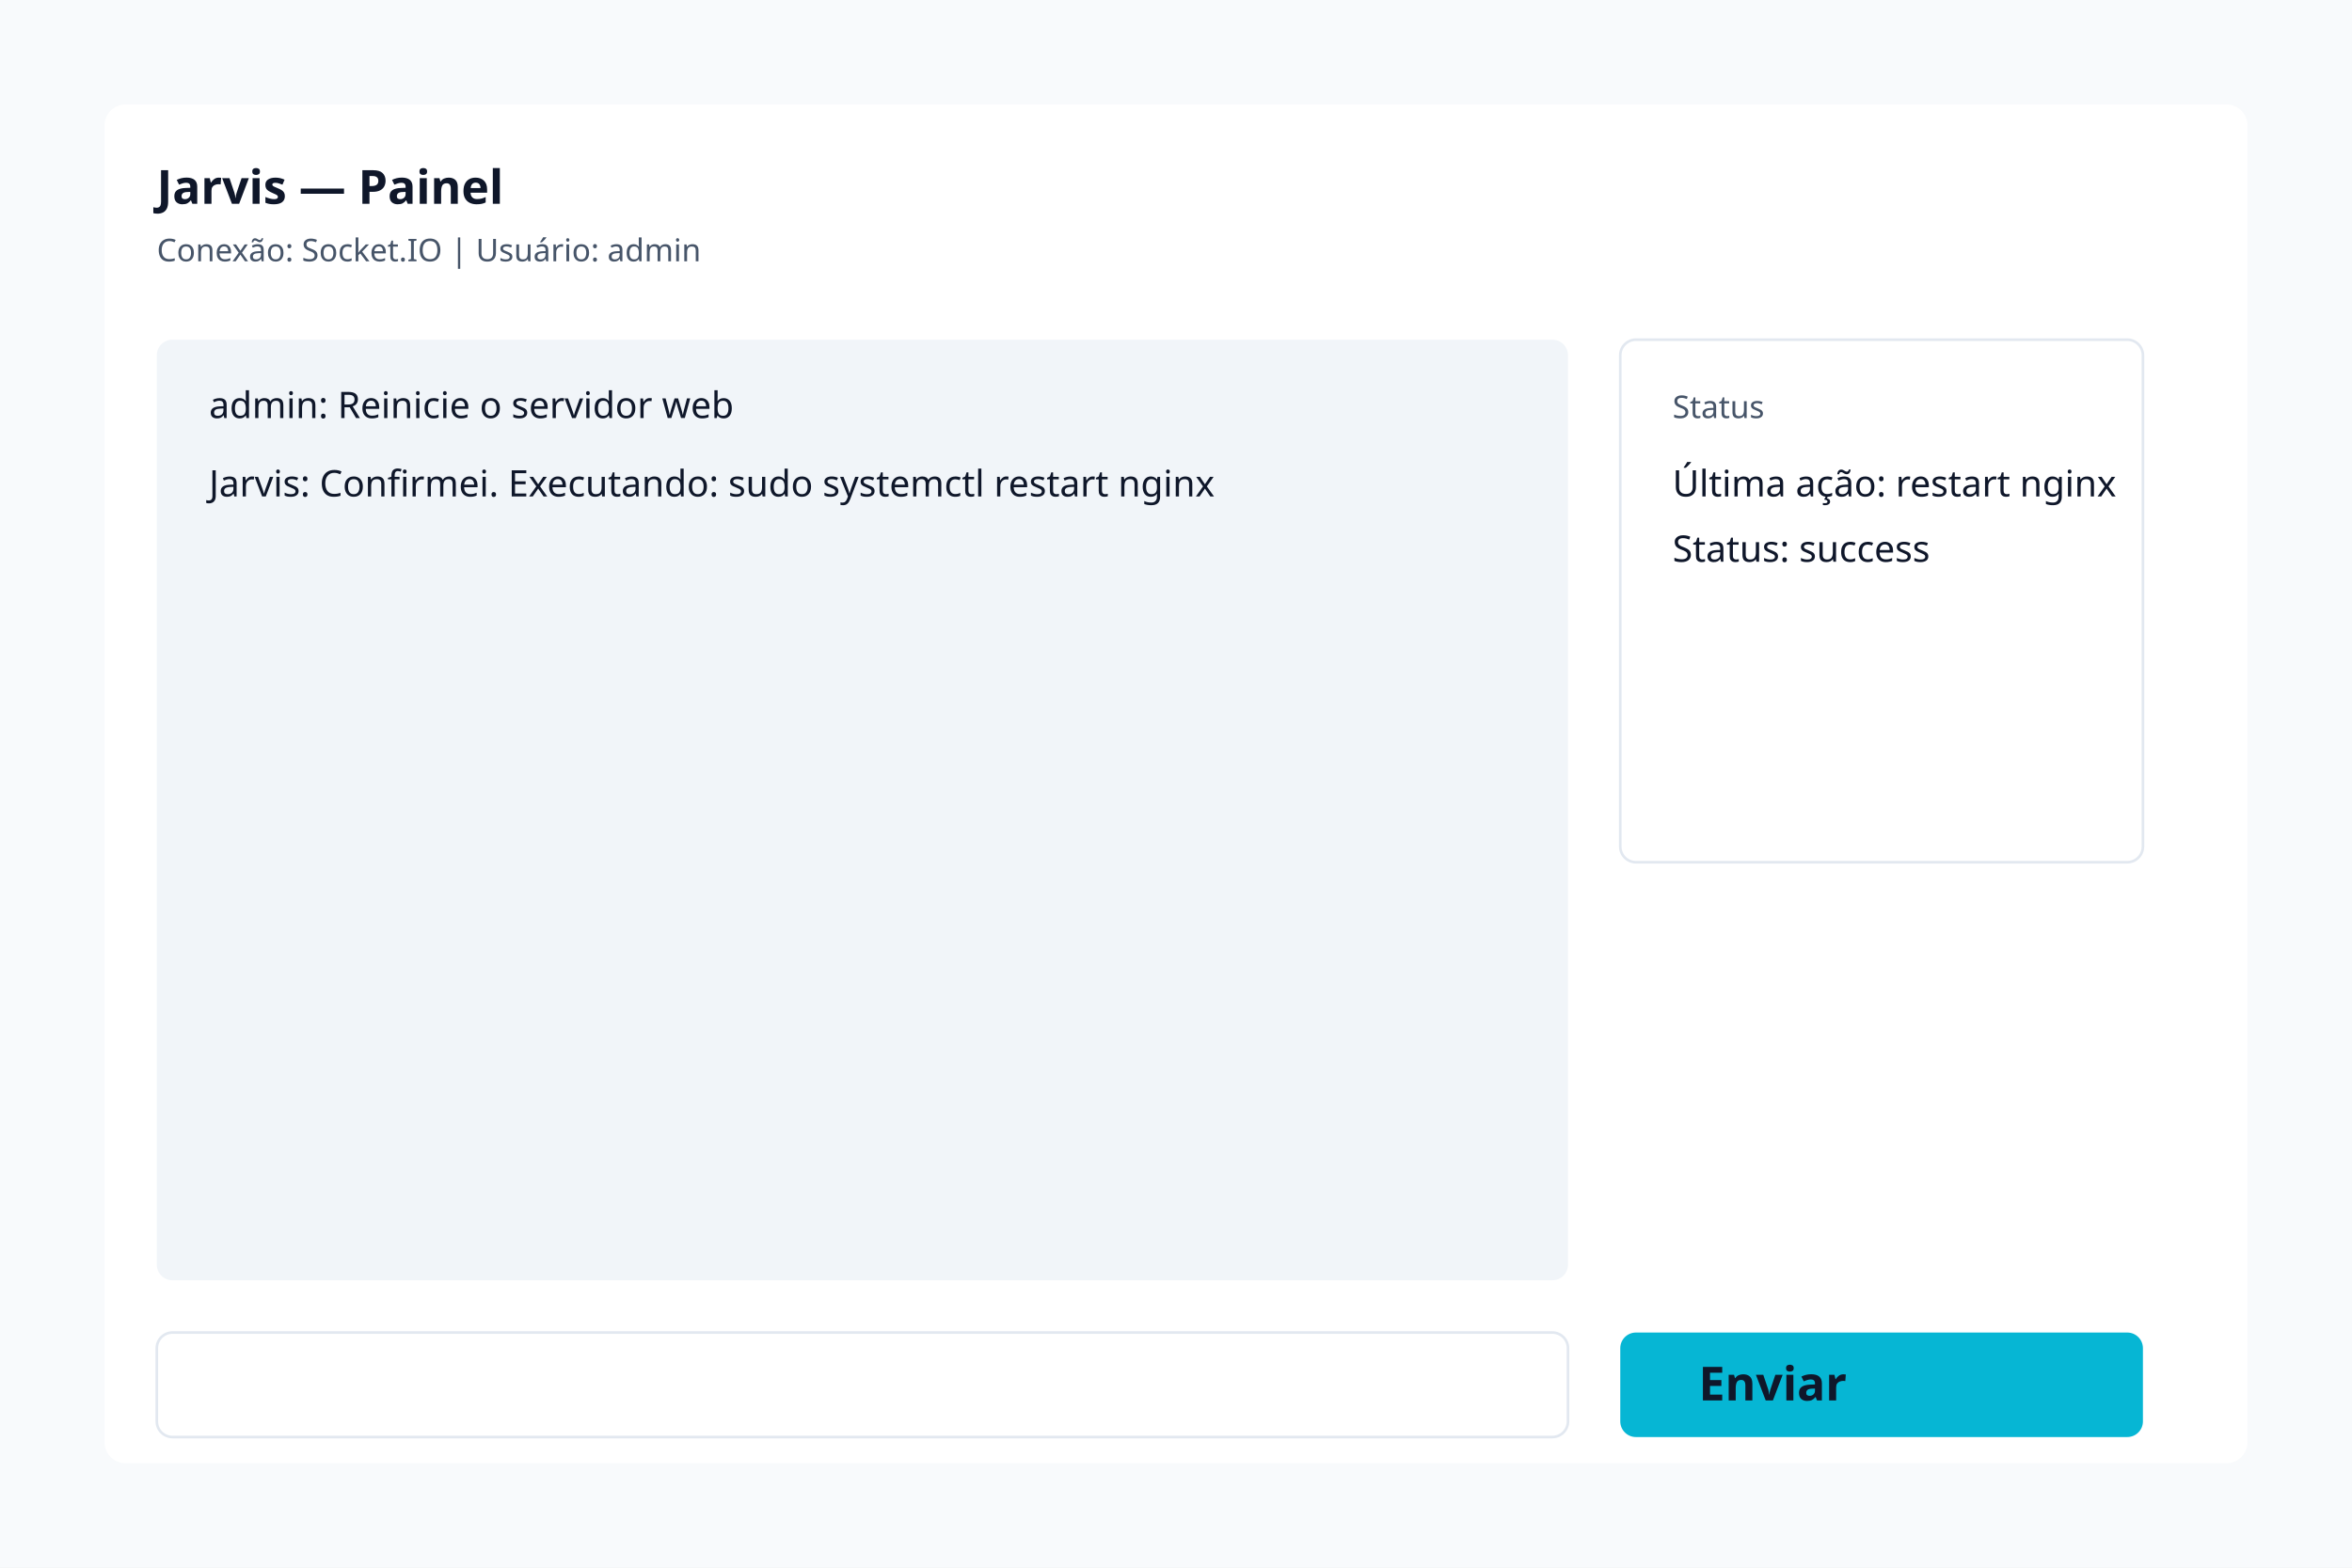
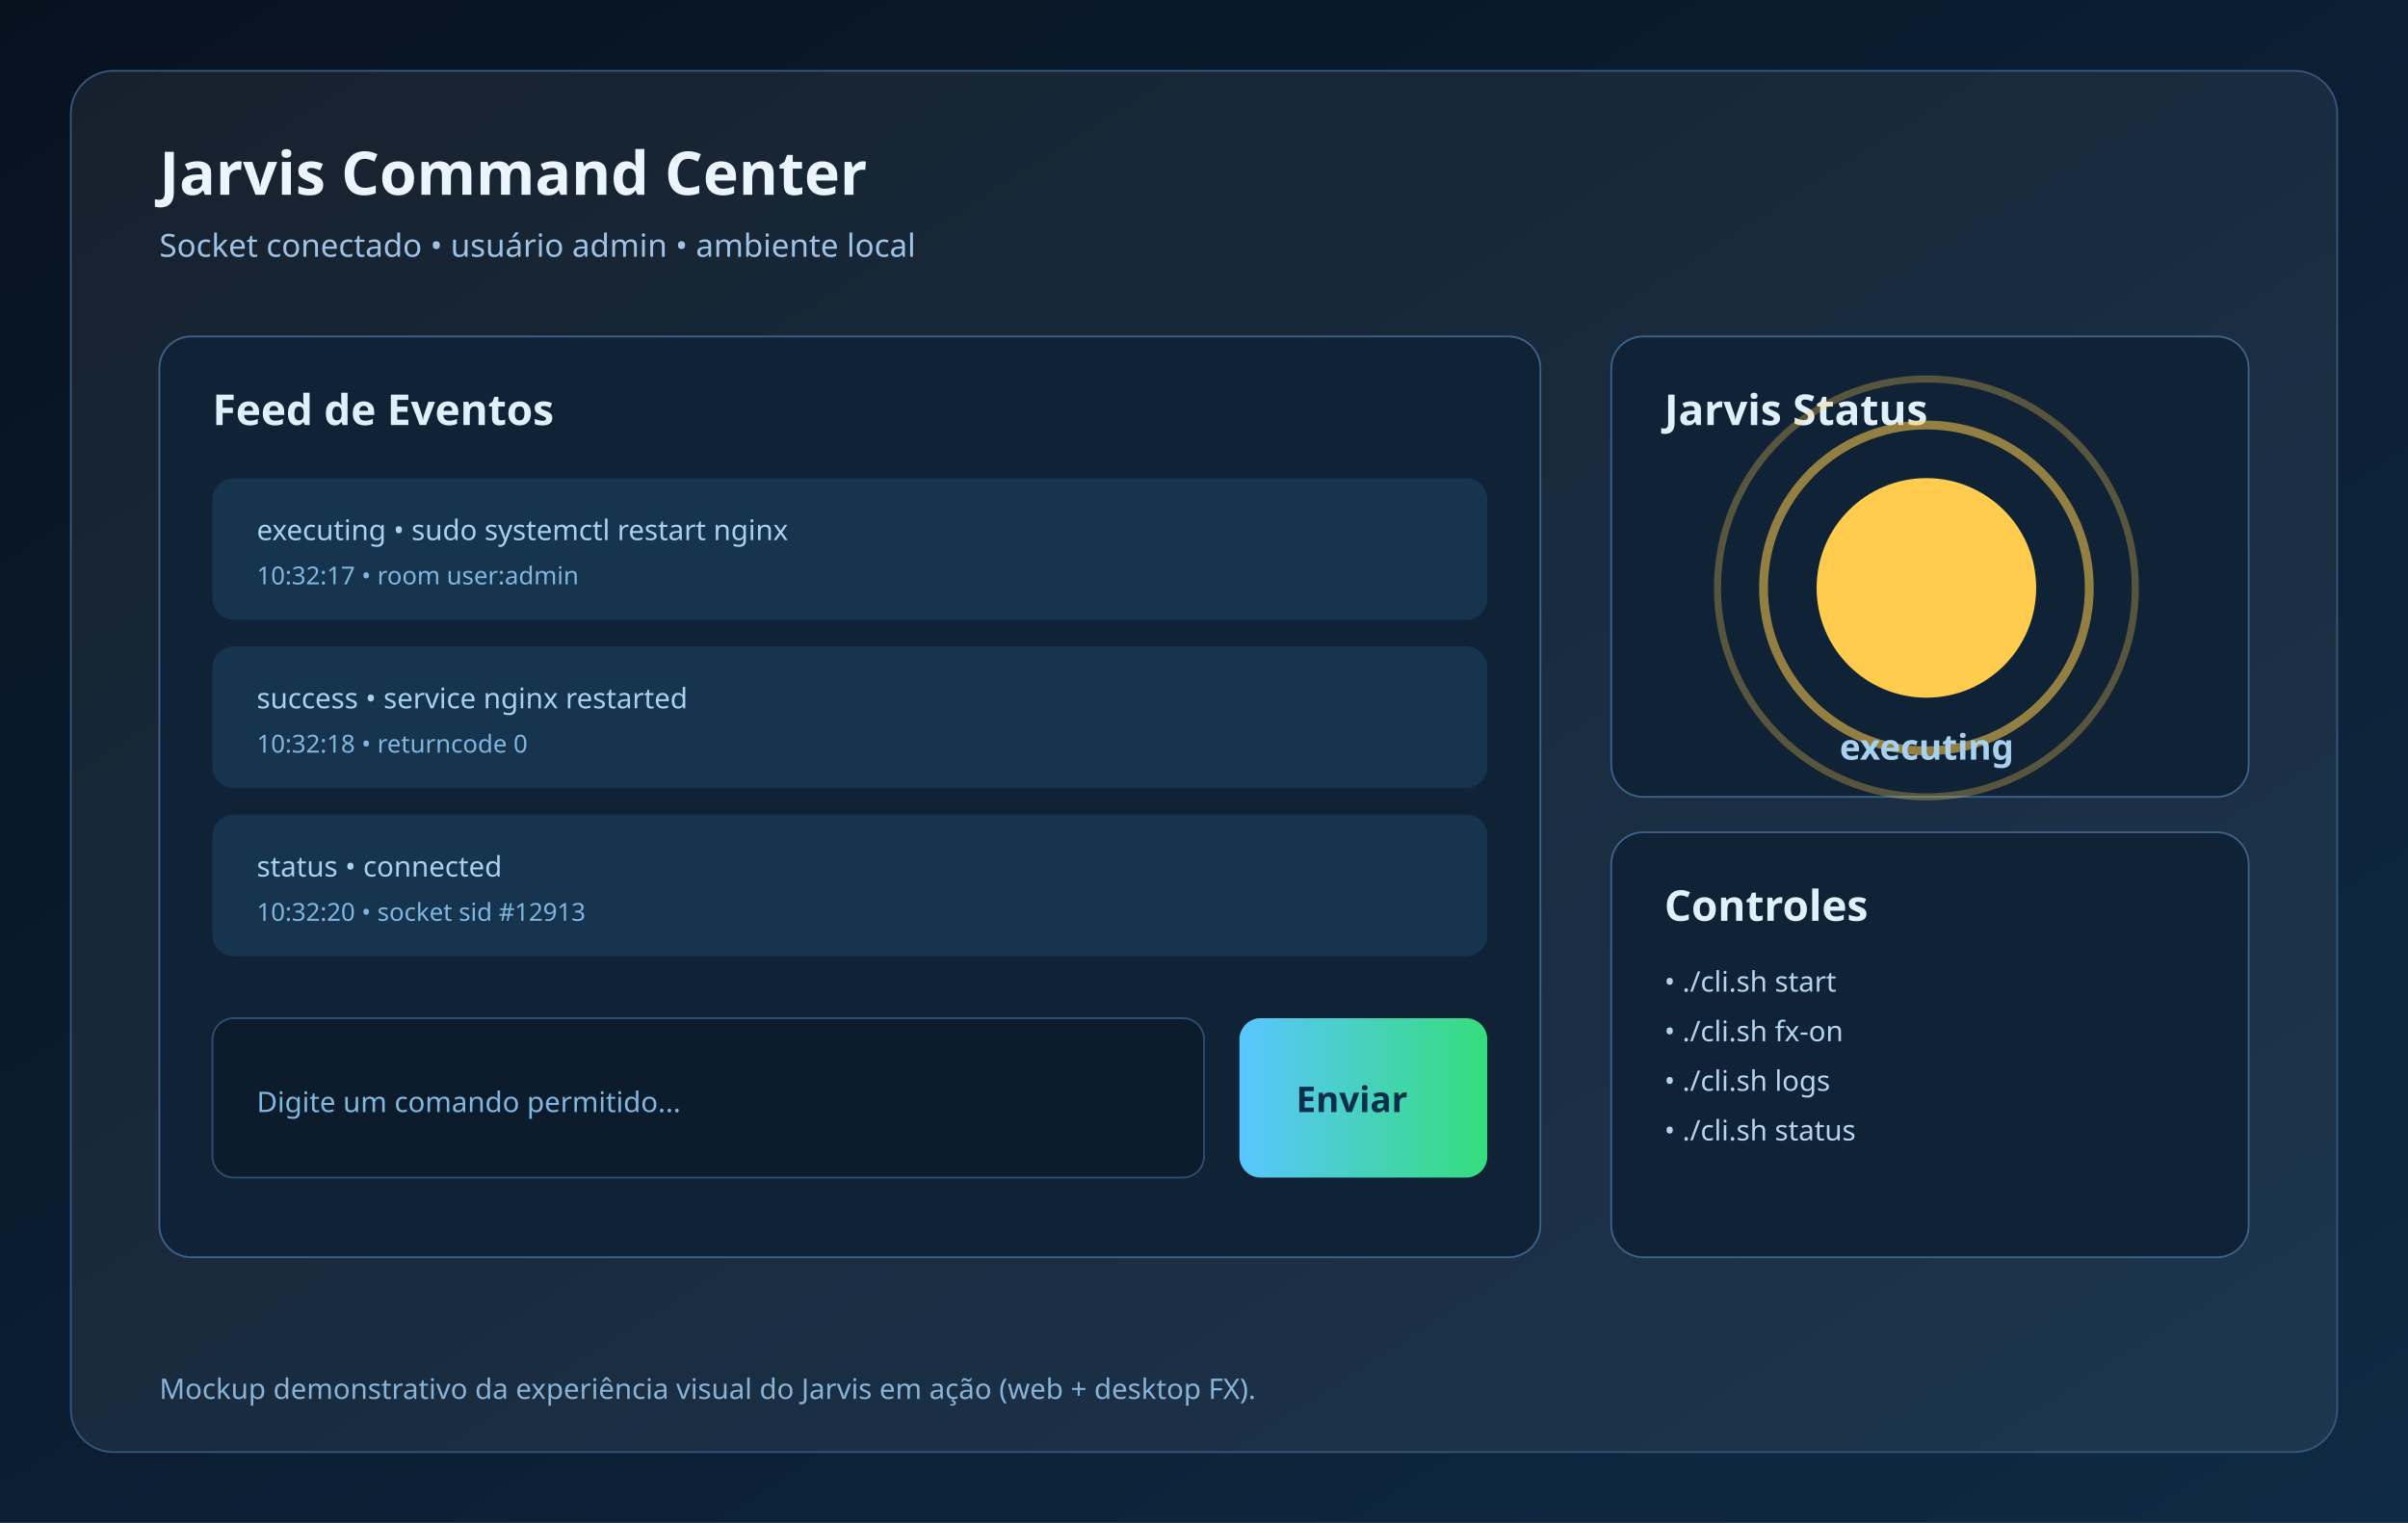
- <svg xmlns="http://www.w3.org/2000/svg" width="900" height="600" viewBox="0 0 900 600">
-   <style>
-     .bg{fill:#0f172a}
-     .panel{fill:#ffffff;rx:8}
-     .header{font:700 18px/1.2 sans-serif;fill:#0f172a}
-     .muted{font:400 12px/1.2 sans-serif;fill:#475569}
-     .msg{font:400 14px/1.4 sans-serif;fill:#0f172a}
-     .btn{fill:#06b6d4;rx:6}
-   </style>
-   <rect width="100%" height="100%" fill="#f8fafc" />
-   <rect x="40" y="40" width="820" height="520" class="panel" />
-   <text x="60" y="78" class="header">Jarvis — Painel</text>
-   <text x="60" y="100" class="muted">Conexão: Socket.IO | Usuário: admin</text>
-   <rect x="60" y="130" width="540" height="360" fill="#f1f5f9" rx="6" />
-   <text x="80" y="160" class="msg">admin: Reinicie o servidor web</text>
-   <text x="80" y="190" class="msg">Jarvis: Confirmei. Executando: sudo systemctl restart nginx</text>
-   <rect x="620" y="130" width="200" height="200" fill="#fff" rx="6" stroke="#e2e8f0" />
-   <text x="640" y="160" class="muted">Status</text>
-   <text x="640" y="190" class="msg">Última ação: restart nginx</text>
-   <text x="640" y="215" class="msg">Status: success</text>
-   <rect x="60" y="510" width="540" height="40" rx="6" fill="#fff" stroke="#e2e8f0" />
-   <rect x="620" y="510" width="200" height="40" class="btn" />
-   <text x="650" y="536" class="header" fill="#fff">Enviar</text>
+ <svg xmlns="http://www.w3.org/2000/svg" width="1360" height="860" viewBox="0 0 1360 860" role="img" aria-labelledby="title desc">
+   <defs>
+     <linearGradient id="bg" x1="0" x2="1" y1="0" y2="1">
+       <stop offset="0%" stop-color="#07121f" />
+       <stop offset="100%" stop-color="#0f2a45" />
+     </linearGradient>
+     <linearGradient id="cta" x1="0" x2="1">
+       <stop offset="0%" stop-color="#59c6ff" />
+       <stop offset="100%" stop-color="#35dd7d" />
+     </linearGradient>
+   </defs>
+   <rect width="1360" height="860" fill="url(#bg)" />
+   <rect x="40" y="40" width="1280" height="780" rx="24" fill="rgba(255,255,255,0.06)" stroke="#35577b" />
+   <text x="90" y="110" fill="#eaf5ff" font-family="Verdana" font-size="34" font-weight="700">Jarvis Command Center</text>
+   <text x="90" y="145" fill="#9ec3e6" font-family="Verdana" font-size="18">Socket conectado • usuário admin • ambiente local</text>
+   <rect x="90" y="190" width="780" height="520" rx="18" fill="#0f2236" stroke="#3c6389" />
+   <text x="120" y="240" fill="#dff0ff" font-family="Verdana" font-size="24" font-weight="700">Feed de Eventos</text>
+   <rect x="120" y="270" width="720" height="80" rx="12" fill="#17344f" />
+   <text x="145" y="305" fill="#a8d0ef" font-family="Verdana" font-size="16">executing  •  sudo systemctl restart nginx</text>
+   <text x="145" y="330" fill="#7fb7df" font-family="Verdana" font-size="14">10:32:17 • room user:admin</text>
+   <rect x="120" y="365" width="720" height="80" rx="12" fill="#17344f" />
+   <text x="145" y="400" fill="#a8d0ef" font-family="Verdana" font-size="16">success  •  service nginx restarted</text>
+   <text x="145" y="425" fill="#7fb7df" font-family="Verdana" font-size="14">10:32:18 • returncode 0</text>
+   <rect x="120" y="460" width="720" height="80" rx="12" fill="#17344f" />
+   <text x="145" y="495" fill="#a8d0ef" font-family="Verdana" font-size="16">status  •  connected</text>
+   <text x="145" y="520" fill="#7fb7df" font-family="Verdana" font-size="14">10:32:20 • socket sid #12913</text>
+   <rect x="120" y="575" width="560" height="90" rx="12" fill="#0c1c2d" stroke="#2f4f72" />
+   <text x="145" y="628" fill="#7fb7df" font-family="Verdana" font-size="16">Digite um comando permitido...</text>
+   <rect x="700" y="575" width="140" height="90" rx="12" fill="url(#cta)" />
+   <text x="732" y="628" fill="#08304a" font-family="Verdana" font-size="20" font-weight="700">Enviar</text>
+   <rect x="910" y="190" width="360" height="260" rx="18" fill="#0f2236" stroke="#3c6389" />
+   <text x="940" y="240" fill="#dff0ff" font-family="Verdana" font-size="24" font-weight="700">Jarvis Status</text>
+   <circle cx="1088" cy="332" r="62" fill="#ffcc4d" />
+   <circle cx="1088" cy="332" r="92" fill="none" stroke="#ffcc4d" stroke-opacity="0.55" stroke-width="5" />
+   <circle cx="1088" cy="332" r="118" fill="none" stroke="#ffcc4d" stroke-opacity="0.3" stroke-width="4" />
+   <text x="1039" y="429" fill="#a8d0ef" font-family="Verdana" font-size="20" font-weight="700">executing</text>
+   <rect x="910" y="470" width="360" height="240" rx="18" fill="#0f2236" stroke="#3c6389" />
+   <text x="940" y="520" fill="#dff0ff" font-family="Verdana" font-size="24" font-weight="700">Controles</text>
+   <text x="940" y="560" fill="#b5d4ee" font-family="Verdana" font-size="16">• ./cli.sh start</text>
+   <text x="940" y="588" fill="#b5d4ee" font-family="Verdana" font-size="16">• ./cli.sh fx-on</text>
+   <text x="940" y="616" fill="#b5d4ee" font-family="Verdana" font-size="16">• ./cli.sh logs</text>
+   <text x="940" y="644" fill="#b5d4ee" font-family="Verdana" font-size="16">• ./cli.sh status</text>
+   <text x="90" y="790" fill="#89b2d7" font-family="Verdana" font-size="16">Mockup demonstrativo da experiência visual do Jarvis em ação (web + desktop FX).</text>
</svg>
